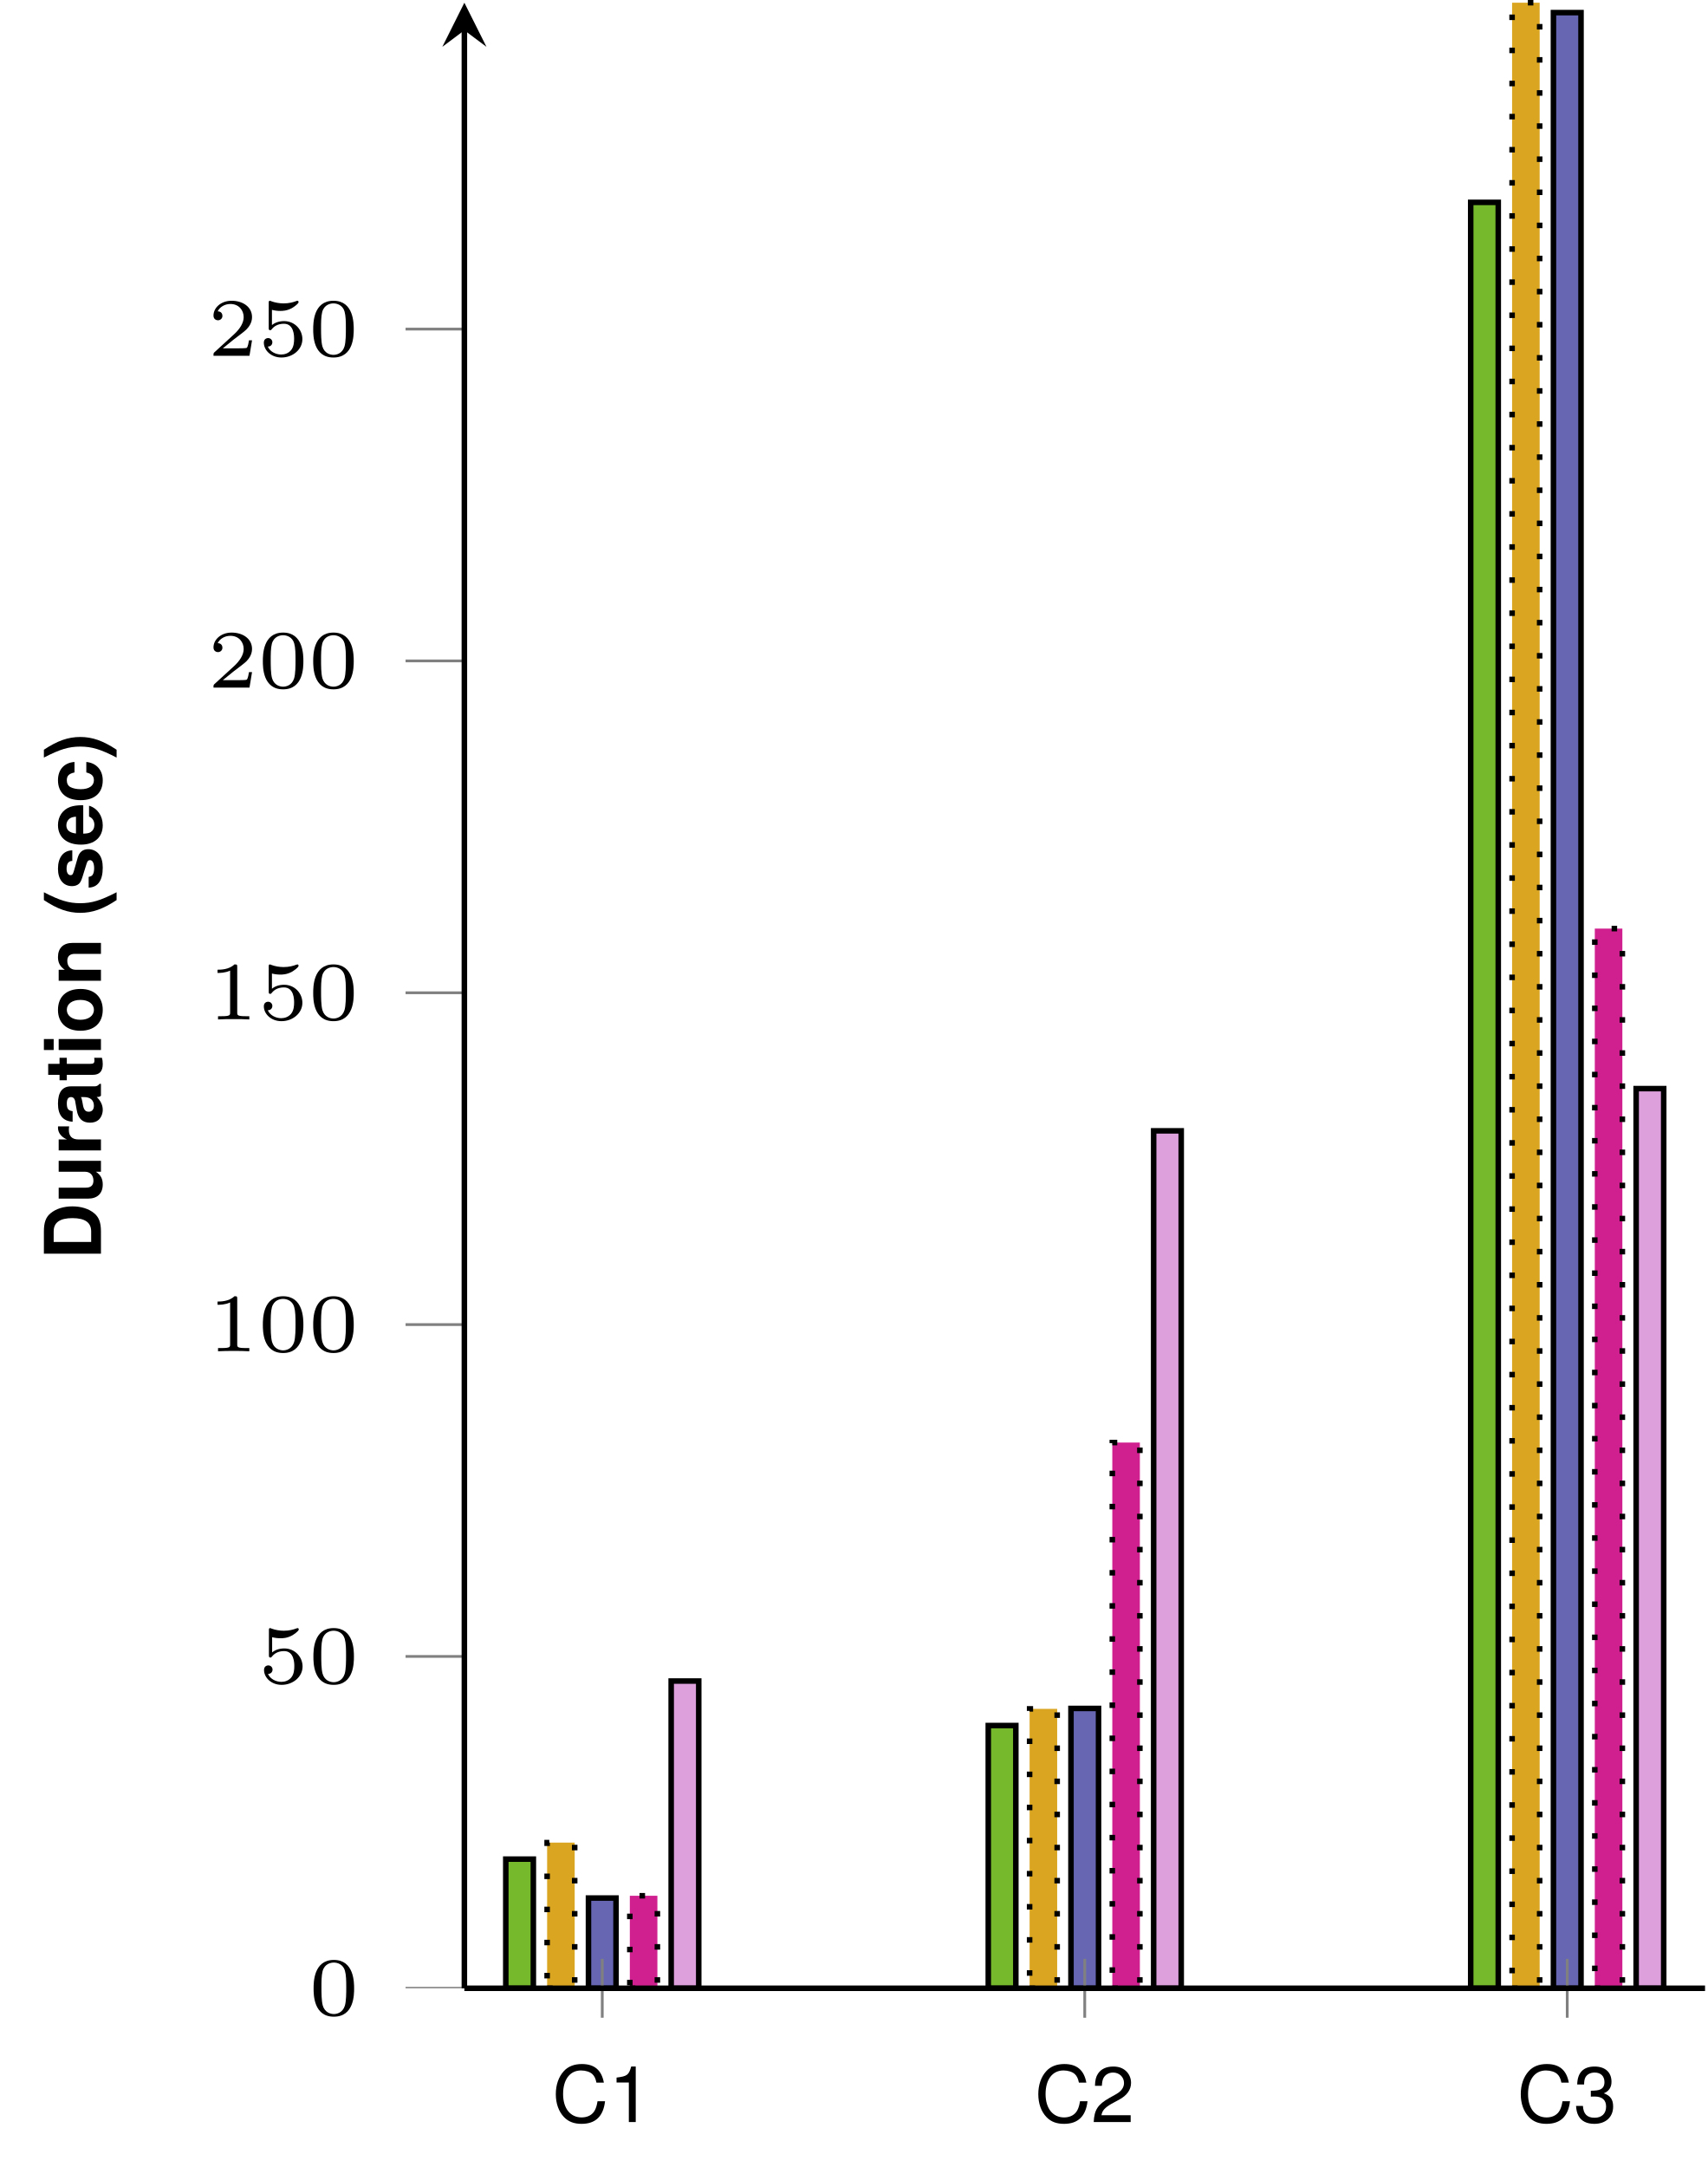
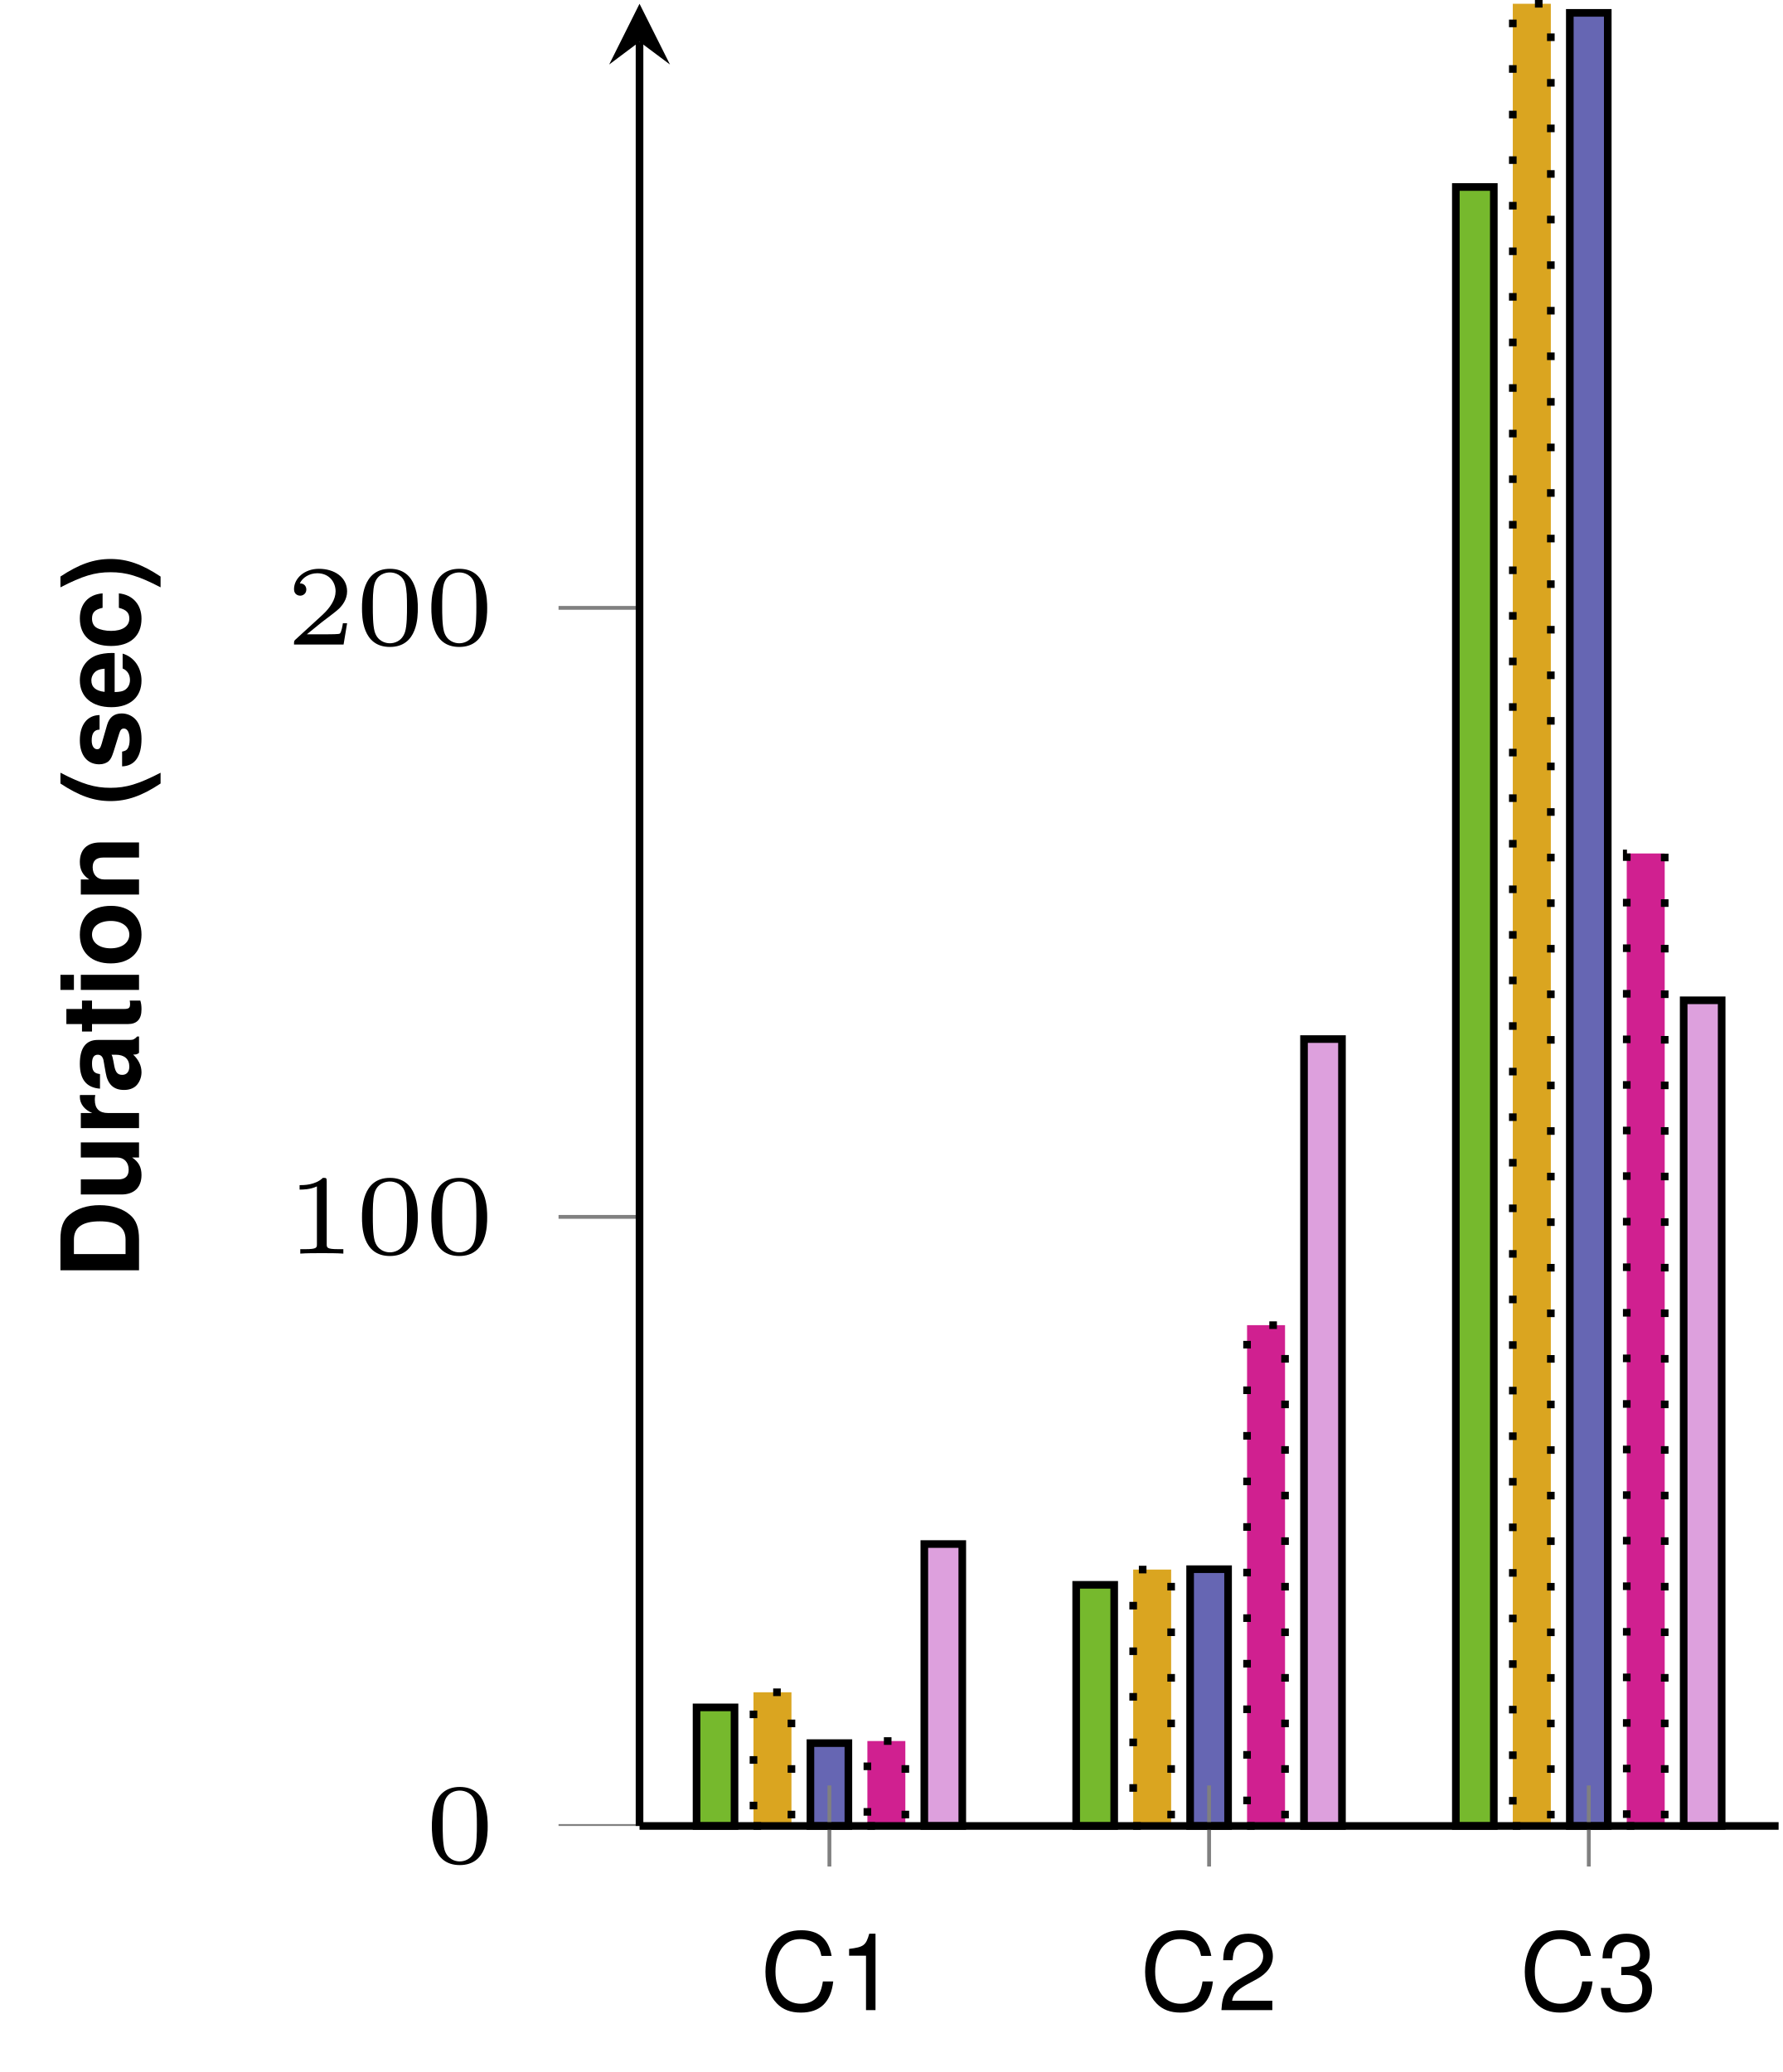
- <svg xmlns="http://www.w3.org/2000/svg" xmlns:xlink="http://www.w3.org/1999/xlink" height="156.575pt" version="1.1" viewBox="0 -156.575 123.43 156.575" width="123.43pt">
+ <svg xmlns="http://www.w3.org/2000/svg" xmlns:xlink="http://www.w3.org/1999/xlink" height="108.753pt" version="1.1" viewBox="0 -108.753 93.539 108.753" width="93.539pt">
  <defs>
    <clipPath id="clip1">
-       <path d="M33.562 128.82H123.23V-298.114H33.562" />
+       <path d="M33.562 128.82H93.34V-250.289H33.562" />
    </clipPath>
    <clipPath id="clip2">
-       <path d="M-108.179 -12.914V-156.379H264.977V-12.914" />
+       <path d="M-108.168 -12.914V-108.555H235.07V-12.914" />
    </clipPath>
    <path d="M1.148 -4.124C0.498 -3.146 0.226 -2.365 0.226 -1.499C0.226 -0.628 0.498 0.153 1.148 1.131H1.714C1.115 -0.034 0.922 -0.668 0.922 -1.499C0.922 -2.325 1.115 -2.97 1.714 -4.124H1.148Z" id="g1-40" />
    <path d="M0.69 1.131C1.341 0.153 1.612 -0.628 1.612 -1.494C1.612 -2.365 1.341 -3.146 0.69 -4.124H0.124C0.724 -2.959 0.917 -2.325 0.917 -1.494C0.917 -0.668 0.724 -0.023 0.124 1.131H0.69Z" id="g1-41" />
    <path d="M0.436 0H2.048C2.676 0 3.072 -0.147 3.349 -0.481C3.677 -0.866 3.853 -1.426 3.853 -2.065C3.853 -2.699 3.677 -3.259 3.349 -3.649C3.072 -3.983 2.682 -4.124 2.048 -4.124H0.436V0ZM1.284 -0.707V-3.417H2.048C2.687 -3.417 3.004 -2.97 3.004 -2.059C3.004 -1.154 2.687 -0.707 2.048 -0.707H1.284Z" id="g1-68" />
    <path d="M2.965 -0.096C2.823 -0.226 2.783 -0.311 2.783 -0.47V-2.167C2.783 -2.789 2.359 -3.106 1.533 -3.106S0.277 -2.755 0.226 -2.048H0.99C1.03 -2.365 1.16 -2.467 1.55 -2.467C1.856 -2.467 2.008 -2.365 2.008 -2.161C2.008 -2.059 1.957 -1.969 1.873 -1.924C1.765 -1.867 1.765 -1.867 1.375 -1.805L1.058 -1.748C0.453 -1.646 0.158 -1.335 0.158 -0.786C0.158 -0.526 0.232 -0.311 0.373 -0.158C0.549 0.023 0.815 0.13 1.086 0.13C1.426 0.13 1.737 -0.017 2.014 -0.306C2.014 -0.147 2.031 -0.091 2.105 0H2.965V-0.096ZM2.008 -1.228C2.008 -0.769 1.782 -0.509 1.38 -0.509C1.115 -0.509 0.95 -0.651 0.95 -0.877C0.95 -1.115 1.075 -1.228 1.403 -1.296L1.675 -1.346C1.884 -1.386 1.918 -1.397 2.008 -1.443V-1.228Z" id="g1-97" />
    <path d="M2.953 -1.912C2.897 -2.659 2.399 -3.106 1.635 -3.106C0.724 -3.106 0.192 -2.506 0.192 -1.465C0.192 -0.458 0.718 0.13 1.624 0.13C2.365 0.13 2.88 -0.328 2.953 -1.058H2.195C2.093 -0.662 1.935 -0.509 1.629 -0.509C1.228 -0.509 0.984 -0.871 0.984 -1.465C0.984 -1.754 1.041 -2.025 1.137 -2.206C1.228 -2.376 1.403 -2.467 1.629 -2.467C1.952 -2.467 2.105 -2.314 2.195 -1.912H2.953Z" id="g1-99" />
    <path d="M2.965 -1.279C2.97 -1.346 2.97 -1.375 2.97 -1.414C2.97 -1.72 2.925 -2.003 2.851 -2.218C2.648 -2.772 2.155 -3.106 1.539 -3.106C0.662 -3.106 0.124 -2.472 0.124 -1.448C0.124 -0.47 0.656 0.13 1.522 0.13C2.206 0.13 2.761 -0.26 2.936 -0.86H2.155C2.059 -0.617 1.839 -0.475 1.55 -0.475C1.324 -0.475 1.143 -0.571 1.03 -0.741C0.956 -0.854 0.928 -0.99 0.917 -1.279H2.965ZM0.928 -1.805C0.979 -2.269 1.177 -2.501 1.528 -2.501C1.726 -2.501 1.907 -2.404 2.02 -2.246C2.093 -2.133 2.127 -2.014 2.144 -1.805H0.928Z" id="g1-101" />
    <path d="M1.171 -3.055H0.379V0H1.171V-3.055ZM1.171 -4.124H0.379V-3.417H1.171V-4.124Z" id="g1-105" />
    <path d="M0.356 -3.055V0H1.148V-1.833C1.148 -2.195 1.403 -2.433 1.788 -2.433C2.127 -2.433 2.297 -2.246 2.297 -1.884V0H3.089V-2.048C3.089 -2.721 2.716 -3.106 2.065 -3.106C1.652 -3.106 1.375 -2.953 1.148 -2.614V-3.055H0.356Z" id="g1-110" />
    <path d="M1.703 -3.106C0.769 -3.106 0.198 -2.489 0.198 -1.488C0.198 -0.481 0.769 0.13 1.709 0.13C2.636 0.13 3.219 -0.487 3.219 -1.465C3.219 -2.501 2.659 -3.106 1.703 -3.106ZM1.709 -2.467C2.144 -2.467 2.427 -2.076 2.427 -1.477C2.427 -0.905 2.133 -0.509 1.709 -0.509C1.279 -0.509 0.99 -0.905 0.99 -1.488S1.279 -2.467 1.709 -2.467Z" id="g1-111" />
    <path d="M0.356 -3.055V0H1.148V-1.624C1.148 -2.088 1.38 -2.32 1.844 -2.32C1.929 -2.32 1.986 -2.314 2.093 -2.297V-3.1C2.048 -3.106 2.02 -3.106 1.997 -3.106C1.635 -3.106 1.318 -2.868 1.148 -2.455V-3.055H0.356Z" id="g1-114" />
    <path d="M2.857 -2.071C2.846 -2.716 2.348 -3.106 1.528 -3.106C0.752 -3.106 0.272 -2.716 0.272 -2.088C0.272 -1.884 0.334 -1.709 0.441 -1.59C0.549 -1.482 0.645 -1.431 0.939 -1.335L1.884 -1.041C2.082 -0.979 2.15 -0.917 2.15 -0.792C2.15 -0.605 1.929 -0.492 1.561 -0.492C1.358 -0.492 1.194 -0.532 1.092 -0.6C1.007 -0.662 0.973 -0.724 0.939 -0.888H0.164C0.187 -0.221 0.679 0.13 1.607 0.13C2.031 0.13 2.354 0.04 2.58 -0.141S2.942 -0.605 2.942 -0.905C2.942 -1.301 2.744 -1.556 2.342 -1.675L1.341 -1.963C1.12 -2.031 1.064 -2.076 1.064 -2.201C1.064 -2.37 1.245 -2.484 1.522 -2.484C1.901 -2.484 2.088 -2.348 2.093 -2.071H2.857Z" id="g1-115" />
    <path d="M1.703 -2.993H1.262V-3.813H0.47V-2.993H0.079V-2.467H0.47V-0.588C0.47 -0.107 0.724 0.13 1.245 0.13C1.42 0.13 1.561 0.113 1.703 0.068V-0.487C1.624 -0.475 1.578 -0.47 1.522 -0.47C1.313 -0.47 1.262 -0.532 1.262 -0.803V-2.467H1.703V-2.993Z" id="g1-116" />
    <path d="M3.061 0V-3.055H2.269V-1.143C2.269 -0.781 2.014 -0.543 1.629 -0.543C1.29 -0.543 1.12 -0.724 1.12 -1.092V-3.055H0.328V-0.928C0.328 -0.255 0.702 0.13 1.352 0.13C1.765 0.13 2.042 -0.023 2.269 -0.362V0H3.061Z" id="g1-117" />
+     <path d="M3.288 -1.907C3.288 -2.343 3.288 -3.975 1.823 -3.975S0.359 -2.343 0.359 -1.907C0.359 -1.476 0.359 0.126 1.823 0.126S3.288 -1.476 3.288 -1.907ZM1.823 -0.066C1.572 -0.066 1.166 -0.185 1.022 -0.681C0.927 -1.028 0.927 -1.614 0.927 -1.985C0.927 -2.385 0.927 -2.845 1.01 -3.168C1.16 -3.706 1.614 -3.784 1.823 -3.784C2.098 -3.784 2.493 -3.652 2.624 -3.198C2.714 -2.881 2.72 -2.445 2.72 -1.985C2.72 -1.602 2.72 -0.998 2.618 -0.664C2.451 -0.143 2.02 -0.066 1.823 -0.066Z" id="g2-48" />
+     <path d="M2.146 -3.796C2.146 -3.975 2.122 -3.975 1.943 -3.975C1.548 -3.593 0.938 -3.593 0.723 -3.593V-3.359C0.879 -3.359 1.273 -3.359 1.632 -3.527V-0.508C1.632 -0.311 1.632 -0.233 1.016 -0.233H0.759V0C1.088 -0.024 1.554 -0.024 1.889 -0.024S2.69 -0.024 3.019 0V-0.233H2.762C2.146 -0.233 2.146 -0.311 2.146 -0.508V-3.796Z" id="g2-49" />
+     <path d="M3.216 -1.118H2.995C2.983 -1.034 2.923 -0.64 2.833 -0.574C2.792 -0.538 2.307 -0.538 2.224 -0.538H1.106L1.871 -1.16C2.074 -1.321 2.606 -1.704 2.792 -1.883C2.971 -2.062 3.216 -2.367 3.216 -2.792C3.216 -3.539 2.54 -3.975 1.739 -3.975C0.968 -3.975 0.43 -3.467 0.43 -2.905C0.43 -2.6 0.687 -2.564 0.753 -2.564C0.903 -2.564 1.076 -2.672 1.076 -2.887C1.076 -3.019 0.998 -3.21 0.735 -3.21C0.873 -3.515 1.237 -3.742 1.65 -3.742C2.277 -3.742 2.612 -3.276 2.612 -2.792C2.612 -2.367 2.331 -1.931 1.913 -1.548L0.496 -0.251C0.436 -0.191 0.43 -0.185 0.43 0H3.031L3.216 -1.118Z" id="g2-50" />
    <path d="M1.465 -2.857V0H1.963V-4.011H1.635C1.46 -3.394 1.346 -3.31 0.577 -3.213V-2.857H1.465Z" id="g4-49" />
    <path d="M2.863 -0.492H0.752C0.803 -0.82 0.984 -1.03 1.477 -1.318L2.042 -1.624C2.602 -1.929 2.891 -2.342 2.891 -2.834C2.891 -3.168 2.755 -3.479 2.518 -3.694S1.986 -4.011 1.607 -4.011C1.098 -4.011 0.718 -3.83 0.498 -3.491C0.356 -3.276 0.294 -3.027 0.283 -2.619H0.781C0.798 -2.891 0.832 -3.055 0.9 -3.185C1.03 -3.428 1.29 -3.576 1.59 -3.576C2.042 -3.576 2.382 -3.253 2.382 -2.823C2.382 -2.506 2.195 -2.235 1.839 -2.031L1.318 -1.737C0.481 -1.262 0.238 -0.883 0.192 0H2.863V-0.492Z" id="g4-50" />
    <path d="M1.25 -1.839H1.313L1.522 -1.844C2.071 -1.844 2.354 -1.595 2.354 -1.115C2.354 -0.611 2.042 -0.311 1.522 -0.311C0.979 -0.311 0.713 -0.583 0.679 -1.165H0.181C0.204 -0.843 0.26 -0.634 0.356 -0.453C0.56 -0.068 0.956 0.13 1.505 0.13C2.331 0.13 2.863 -0.362 2.863 -1.12C2.863 -1.629 2.665 -1.912 2.184 -2.076C2.557 -2.223 2.744 -2.506 2.744 -2.908C2.744 -3.598 2.286 -4.011 1.522 -4.011C0.713 -4.011 0.283 -3.57 0.266 -2.716H0.764C0.769 -2.959 0.792 -3.095 0.854 -3.219C0.967 -3.44 1.216 -3.576 1.528 -3.576C1.969 -3.576 2.235 -3.315 2.235 -2.891C2.235 -2.608 2.133 -2.438 1.912 -2.348C1.776 -2.291 1.601 -2.269 1.25 -2.263V-1.839Z" id="g4-51" />
    <path d="M3.745 -2.846C3.581 -3.751 3.061 -4.192 2.155 -4.192C1.601 -4.192 1.154 -4.017 0.849 -3.677C0.475 -3.27 0.272 -2.682 0.272 -2.014C0.272 -1.335 0.481 -0.752 0.871 -0.351C1.188 -0.023 1.595 0.13 2.133 0.13C3.14 0.13 3.706 -0.413 3.83 -1.505H3.287C3.242 -1.222 3.185 -1.03 3.1 -0.866C2.931 -0.526 2.58 -0.334 2.139 -0.334C1.318 -0.334 0.798 -0.99 0.798 -2.02C0.798 -3.078 1.296 -3.728 2.093 -3.728C2.427 -3.728 2.738 -3.626 2.908 -3.468C3.061 -3.327 3.146 -3.151 3.208 -2.846H3.745Z" id="g4-67" />
-     <path d="M3.288 -1.907C3.288 -2.343 3.288 -3.975 1.823 -3.975S0.359 -2.343 0.359 -1.907C0.359 -1.476 0.359 0.126 1.823 0.126S3.288 -1.476 3.288 -1.907ZM1.823 -0.066C1.572 -0.066 1.166 -0.185 1.022 -0.681C0.927 -1.028 0.927 -1.614 0.927 -1.985C0.927 -2.385 0.927 -2.845 1.01 -3.168C1.16 -3.706 1.614 -3.784 1.823 -3.784C2.098 -3.784 2.493 -3.652 2.624 -3.198C2.714 -2.881 2.72 -2.445 2.72 -1.985C2.72 -1.602 2.72 -0.998 2.618 -0.664C2.451 -0.143 2.02 -0.066 1.823 -0.066Z" id="g2-48" />
-     <path d="M2.146 -3.796C2.146 -3.975 2.122 -3.975 1.943 -3.975C1.548 -3.593 0.938 -3.593 0.723 -3.593V-3.359C0.879 -3.359 1.273 -3.359 1.632 -3.527V-0.508C1.632 -0.311 1.632 -0.233 1.016 -0.233H0.759V0C1.088 -0.024 1.554 -0.024 1.889 -0.024S2.69 -0.024 3.019 0V-0.233H2.762C2.146 -0.233 2.146 -0.311 2.146 -0.508V-3.796Z" id="g2-49" />
-     <path d="M3.216 -1.118H2.995C2.983 -1.034 2.923 -0.64 2.833 -0.574C2.792 -0.538 2.307 -0.538 2.224 -0.538H1.106L1.871 -1.16C2.074 -1.321 2.606 -1.704 2.792 -1.883C2.971 -2.062 3.216 -2.367 3.216 -2.792C3.216 -3.539 2.54 -3.975 1.739 -3.975C0.968 -3.975 0.43 -3.467 0.43 -2.905C0.43 -2.6 0.687 -2.564 0.753 -2.564C0.903 -2.564 1.076 -2.672 1.076 -2.887C1.076 -3.019 0.998 -3.21 0.735 -3.21C0.873 -3.515 1.237 -3.742 1.65 -3.742C2.277 -3.742 2.612 -3.276 2.612 -2.792C2.612 -2.367 2.331 -1.931 1.913 -1.548L0.496 -0.251C0.436 -0.191 0.43 -0.185 0.43 0H3.031L3.216 -1.118Z" id="g2-50" />
-     <path d="M1.016 -3.318C1.213 -3.264 1.423 -3.24 1.626 -3.24C1.757 -3.24 2.092 -3.24 2.469 -3.449C2.57 -3.509 2.941 -3.754 2.941 -3.879C2.941 -3.957 2.881 -3.975 2.857 -3.975C2.839 -3.975 2.833 -3.975 2.768 -3.951C2.552 -3.868 2.248 -3.784 1.859 -3.784C1.566 -3.784 1.243 -3.838 0.974 -3.939C0.915 -3.963 0.891 -3.975 0.867 -3.975C0.783 -3.975 0.783 -3.909 0.783 -3.814V-2.02C0.783 -1.919 0.783 -1.847 0.891 -1.847C0.944 -1.847 0.962 -1.871 1.004 -1.919C1.154 -2.11 1.417 -2.313 1.883 -2.313C2.618 -2.313 2.618 -1.417 2.618 -1.225C2.618 -0.992 2.6 -0.658 2.403 -0.412C2.218 -0.185 1.943 -0.09 1.686 -0.09C1.273 -0.09 0.861 -0.317 0.717 -0.664C1.01 -0.669 1.046 -0.903 1.046 -0.974C1.046 -1.136 0.921 -1.279 0.735 -1.279C0.681 -1.279 0.43 -1.249 0.43 -0.95C0.43 -0.4 0.95 0.126 1.704 0.126C2.523 0.126 3.216 -0.454 3.216 -1.201C3.216 -1.883 2.666 -2.505 1.895 -2.505C1.506 -2.505 1.207 -2.379 1.016 -2.218V-3.318Z" id="g2-53" />
  </defs>
  <g id="page1">
-     <path d="M36.555 -12.914H38.547V-22.246H36.555ZM71.426 -12.914H73.418V-31.898H71.426ZM106.293 -12.914H108.285V-141.953H106.293Z" fill="#76b92d" />
-     <path d="M36.555 -12.914H38.547V-22.246H36.555ZM71.426 -12.914H73.418V-31.898H71.426ZM106.293 -12.914H108.285V-141.953H106.293Z" fill="none" stroke="#000000" stroke-miterlimit="10.037" stroke-width="0.4" />
-     <path d="M39.543 -12.914H41.535V-23.438H39.543ZM74.414 -12.914H76.406V-33.102H74.414ZM109.285 -12.914H111.277V-156.379H109.285Z" fill="#daa520" />
-     <path d="M39.543 -12.914H41.535V-23.438H39.543ZM74.414 -12.914H76.406V-33.102H74.414ZM109.285 -12.914H111.277V-156.379H109.285Z" fill="none" stroke="#000000" stroke-dasharray="0.399,1.993" stroke-miterlimit="10.037" stroke-width="0.4" />
-     <path d="M42.531 -12.914H44.523V-19.434H42.531ZM77.402 -12.914H79.395V-33.133H77.402ZM112.273 -12.914H114.266V-155.664H112.273Z" fill="#6666b3" />
-     <path d="M42.531 -12.914H44.523V-19.434H42.531ZM77.402 -12.914H79.395V-33.133H77.402ZM112.273 -12.914H114.266V-155.664H112.273Z" fill="none" stroke="#000000" stroke-miterlimit="10.037" stroke-width="0.4" />
-     <path d="M45.52 -12.914H47.512V-19.598H45.52ZM80.391 -12.914H82.383V-52.344H80.391ZM115.262 -12.914H117.254V-89.48H115.262Z" fill="#d02090" />
-     <path d="M45.52 -12.914H47.512V-19.598H45.52ZM80.391 -12.914H82.383V-52.344H80.391ZM115.262 -12.914H117.254V-89.48H115.262Z" fill="none" stroke="#000000" stroke-dasharray="0.399,1.993" stroke-miterlimit="10.037" stroke-width="0.4" />
-     <path d="M48.508 -12.914H50.5V-35.113H48.508ZM83.379 -12.914H85.371V-74.867H83.379ZM118.25 -12.914H120.242V-77.918H118.25Z" fill="#dda0dd" />
-     <path d="M48.508 -12.914H50.5V-35.113H48.508ZM83.379 -12.914H85.371V-74.867H83.379ZM118.25 -12.914H120.242V-77.918H118.25Z" fill="none" stroke="#000000" stroke-miterlimit="10.037" stroke-width="0.4" />
-     <path clip-path="url(#clip1)" d="M43.527 -10.785V-15.039M78.398 -10.785V-15.039M113.27 -10.785V-15.039" fill="none" stroke="#808080" stroke-miterlimit="10.037" stroke-width="0.2" />
-     <path clip-path="url(#clip2)" d="M29.312 -12.914H33.562M29.312 -36.891H33.562M29.312 -60.867H33.562M29.312 -84.844H33.562M29.312 -108.82H33.562M29.312 -132.797H33.562" fill="none" stroke="#808080" stroke-miterlimit="10.037" stroke-width="0.2" />
-     <path d="M33.562 -12.914H123.23" fill="none" stroke="#000000" stroke-miterlimit="10.037" stroke-width="0.4" />
-     <path d="M33.562 -12.914V-154.387" fill="none" stroke="#000000" stroke-miterlimit="10.037" stroke-width="0.4" />
-     <path d="M33.562 -156.379L31.969 -153.191L33.562 -154.386L35.16 -153.191" />
-     <g transform="matrix(1 0 0 1 -37.1939 22.578)">
-       <use x="77.093" xlink:href="#g4-67" y="-25.826" />
-       <use x="81.178" xlink:href="#g4-49" y="-25.826" />
+     <path d="M36.555 -12.914H38.547V-19.137H36.555ZM56.477 -12.914H58.473V-25.57H56.477ZM76.402 -12.914H78.395V-98.938H76.402Z" fill="#76b92d" />
+     <path d="M36.555 -12.914H38.547V-19.137H36.555ZM56.477 -12.914H58.473V-25.57H56.477ZM76.402 -12.914H78.395V-98.938H76.402Z" fill="none" stroke="#000000" stroke-miterlimit="10.037" stroke-width="0.4" />
+     <path d="M39.543 -12.914H41.535V-19.93H39.543ZM59.469 -12.914H61.461V-26.371H59.469ZM79.391 -12.914H81.387V-108.555H79.391Z" fill="#daa520" />
+     <path d="M39.543 -12.914H41.535V-19.93H39.543ZM59.469 -12.914H61.461V-26.371H59.469ZM79.391 -12.914H81.387V-108.555H79.391Z" fill="none" stroke="#000000" stroke-dasharray="0.399,1.993" stroke-miterlimit="10.037" stroke-width="0.4" />
+     <path d="M42.531 -12.914H44.523V-17.262H42.531ZM62.457 -12.914H64.449V-26.391H62.457ZM82.383 -12.914H84.375V-108.078H82.383Z" fill="#6666b3" />
+     <path d="M42.531 -12.914H44.523V-17.262H42.531ZM62.457 -12.914H64.449V-26.391H62.457ZM82.383 -12.914H84.375V-108.078H82.383Z" fill="none" stroke="#000000" stroke-miterlimit="10.037" stroke-width="0.4" />
+     <path d="M45.52 -12.914H47.512V-17.371H45.52ZM65.445 -12.914H67.438V-39.199H65.445ZM85.371 -12.914H87.363V-63.957H85.371Z" fill="#d02090" />
+     <path d="M45.52 -12.914H47.512V-17.371H45.52ZM65.445 -12.914H67.438V-39.199H65.445ZM85.371 -12.914H87.363V-63.957H85.371Z" fill="none" stroke="#000000" stroke-dasharray="0.399,1.993" stroke-miterlimit="10.037" stroke-width="0.4" />
+     <path d="M48.508 -12.914H50.5V-27.711H48.508ZM68.434 -12.914H70.426V-54.215H68.434ZM88.359 -12.914H90.352V-56.25H88.359Z" fill="#dda0dd" />
+     <path d="M48.508 -12.914H50.5V-27.711H48.508ZM68.434 -12.914H70.426V-54.215H68.434ZM88.359 -12.914H90.352V-56.25H88.359Z" fill="none" stroke="#000000" stroke-miterlimit="10.037" stroke-width="0.4" />
+     <path clip-path="url(#clip1)" d="M43.527 -10.785V-15.039M63.453 -10.785V-15.039M83.379 -10.785V-15.039" fill="none" stroke="#808080" stroke-miterlimit="10.037" stroke-width="0.2" />
+     <path clip-path="url(#clip2)" d="M29.312 -12.914H33.562M29.312 -44.883H33.562M29.312 -76.848H33.562" fill="none" stroke="#808080" stroke-miterlimit="10.037" stroke-width="0.2" />
+     <path d="M33.562 -12.914H93.34" fill="none" stroke="#000000" stroke-miterlimit="10.037" stroke-width="0.4" />
+     <path d="M33.562 -12.914V-106.562" fill="none" stroke="#000000" stroke-miterlimit="10.037" stroke-width="0.4" />
+     <path d="M33.562 -108.555L31.969 -105.367L33.562 -106.562L35.16 -105.367" />
+     <g transform="matrix(1 0 0 1 -37.1939 22.5779)">
+       <use x="77.092" xlink:href="#g4-67" y="-25.826" />
+       <use x="81.177" xlink:href="#g4-49" y="-25.826" />
    </g>
-     <g transform="matrix(1 0 0 1 -2.3236 22.578)">
-       <use x="77.093" xlink:href="#g4-67" y="-25.826" />
-       <use x="81.178" xlink:href="#g4-50" y="-25.826" />
+     <g transform="matrix(1 0 0 1 -17.2687 22.5779)">
+       <use x="77.092" xlink:href="#g4-67" y="-25.826" />
+       <use x="81.177" xlink:href="#g4-50" y="-25.826" />
    </g>
-     <g transform="matrix(1 0 0 1 32.547 22.578)">
-       <use x="77.093" xlink:href="#g4-67" y="-25.826" />
-       <use x="81.178" xlink:href="#g4-51" y="-25.826" />
+     <g transform="matrix(1 0 0 1 2.6565 22.5779)">
+       <use x="77.092" xlink:href="#g4-67" y="-25.826" />
+       <use x="81.177" xlink:href="#g4-51" y="-25.826" />
    </g>
-     <g transform="matrix(1 0 0 1 -54.7876 14.8392)">
-       <use x="77.093" xlink:href="#g2-48" y="-25.826" />
+     <g transform="matrix(1 0 0 1 -54.7863 14.8392)">
+       <use x="77.092" xlink:href="#g2-48" y="-25.826" />
    </g>
-     <g transform="matrix(1 0 0 1 -58.4405 -9.1374)">
-       <use x="77.093" xlink:href="#g2-53" y="-25.826" />
-       <use x="80.732" xlink:href="#g2-48" y="-25.826" />
-     </g>
-     <g transform="matrix(1 0 0 1 -62.0935 -33.1139)">
-       <use x="77.093" xlink:href="#g2-49" y="-25.826" />
-       <use x="80.732" xlink:href="#g2-48" y="-25.826" />
+     <g transform="matrix(1 0 0 1 -62.0922 -17.1291)">
+       <use x="77.092" xlink:href="#g2-49" y="-25.826" />
+       <use x="80.731" xlink:href="#g2-48" y="-25.826" />
      <use x="84.371" xlink:href="#g2-48" y="-25.826" />
    </g>
-     <g transform="matrix(1 0 0 1 -62.0935 -57.0905)">
-       <use x="77.093" xlink:href="#g2-49" y="-25.826" />
-       <use x="80.732" xlink:href="#g2-53" y="-25.826" />
+     <g transform="matrix(1 0 0 1 -62.0922 -49.0973)">
+       <use x="77.092" xlink:href="#g2-50" y="-25.826" />
+       <use x="80.731" xlink:href="#g2-48" y="-25.826" />
      <use x="84.371" xlink:href="#g2-48" y="-25.826" />
    </g>
-     <g transform="matrix(1 0 0 1 -62.0935 -81.0672)">
-       <use x="77.093" xlink:href="#g2-50" y="-25.826" />
-       <use x="80.732" xlink:href="#g2-48" y="-25.826" />
-       <use x="84.371" xlink:href="#g2-48" y="-25.826" />
-     </g>
-     <g transform="matrix(1 0 0 1 -62.0935 -105.043)">
-       <use x="77.093" xlink:href="#g2-50" y="-25.826" />
-       <use x="80.732" xlink:href="#g2-53" y="-25.826" />
-       <use x="84.371" xlink:href="#g2-48" y="-25.826" />
-     </g>
-     <g transform="matrix(0 -1 1 0 33.122 11.5366)">
-       <use x="77.093" xlink:href="#g1-68" y="-25.826" />
-       <use x="81.178" xlink:href="#g1-117" y="-25.826" />
-       <use x="84.634" xlink:href="#g1-114" y="-25.826" />
-       <use x="86.835" xlink:href="#g1-97" y="-25.826" />
-       <use x="89.981" xlink:href="#g1-116" y="-25.826" />
-       <use x="91.865" xlink:href="#g1-105" y="-25.826" />
-       <use x="93.437" xlink:href="#g1-111" y="-25.826" />
-       <use x="96.894" xlink:href="#g1-110" y="-25.826" />
-       <use x="101.929" xlink:href="#g1-40" y="-25.826" />
-       <use x="103.813" xlink:href="#g1-115" y="-25.826" />
-       <use x="106.959" xlink:href="#g1-101" y="-25.826" />
-       <use x="110.104" xlink:href="#g1-99" y="-25.826" />
-       <use x="113.25" xlink:href="#g1-41" y="-25.826" />
+     <g transform="matrix(0 -1 1 0 33.122 35.4473)">
+       <use x="77.092" xlink:href="#g1-68" y="-25.826" />
+       <use x="81.177" xlink:href="#g1-117" y="-25.826" />
+       <use x="84.633" xlink:href="#g1-114" y="-25.826" />
+       <use x="86.834" xlink:href="#g1-97" y="-25.826" />
+       <use x="89.98" xlink:href="#g1-116" y="-25.826" />
+       <use x="91.864" xlink:href="#g1-105" y="-25.826" />
+       <use x="93.436" xlink:href="#g1-111" y="-25.826" />
+       <use x="96.893" xlink:href="#g1-110" y="-25.826" />
+       <use x="101.928" xlink:href="#g1-40" y="-25.826" />
+       <use x="103.812" xlink:href="#g1-115" y="-25.826" />
+       <use x="106.958" xlink:href="#g1-101" y="-25.826" />
+       <use x="110.103" xlink:href="#g1-99" y="-25.826" />
+       <use x="113.249" xlink:href="#g1-41" y="-25.826" />
    </g>
  </g>
</svg>
